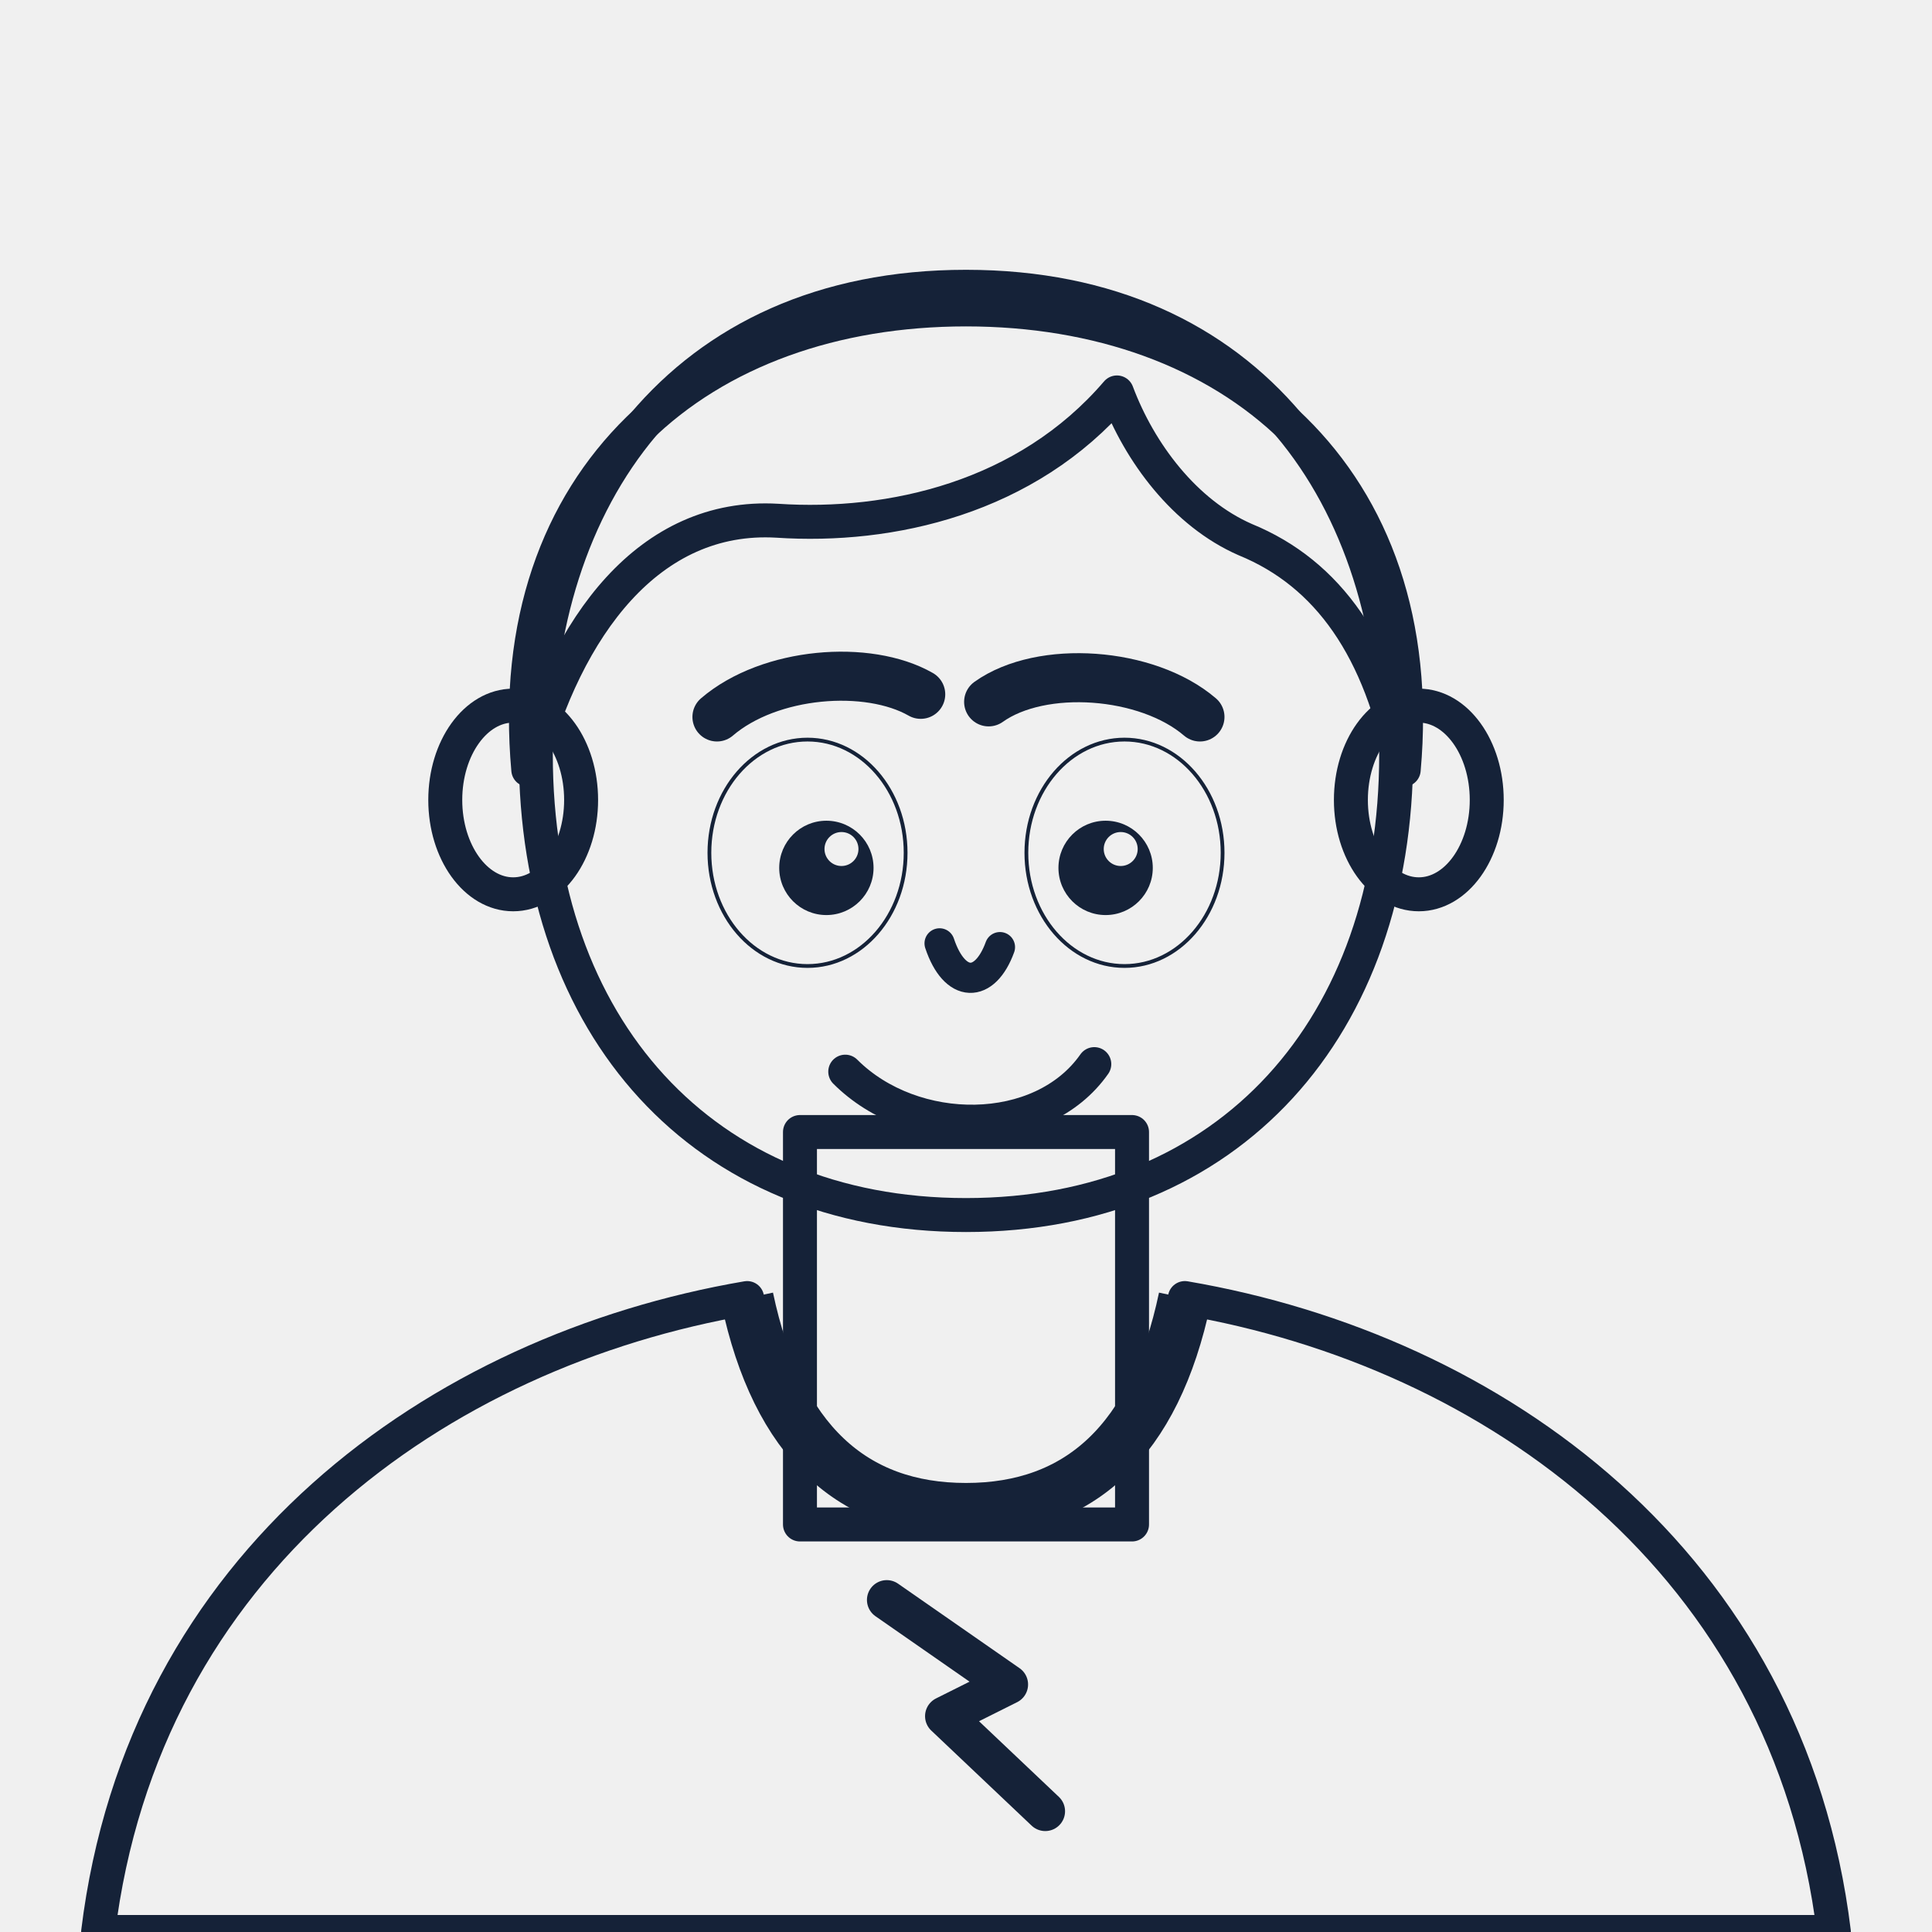
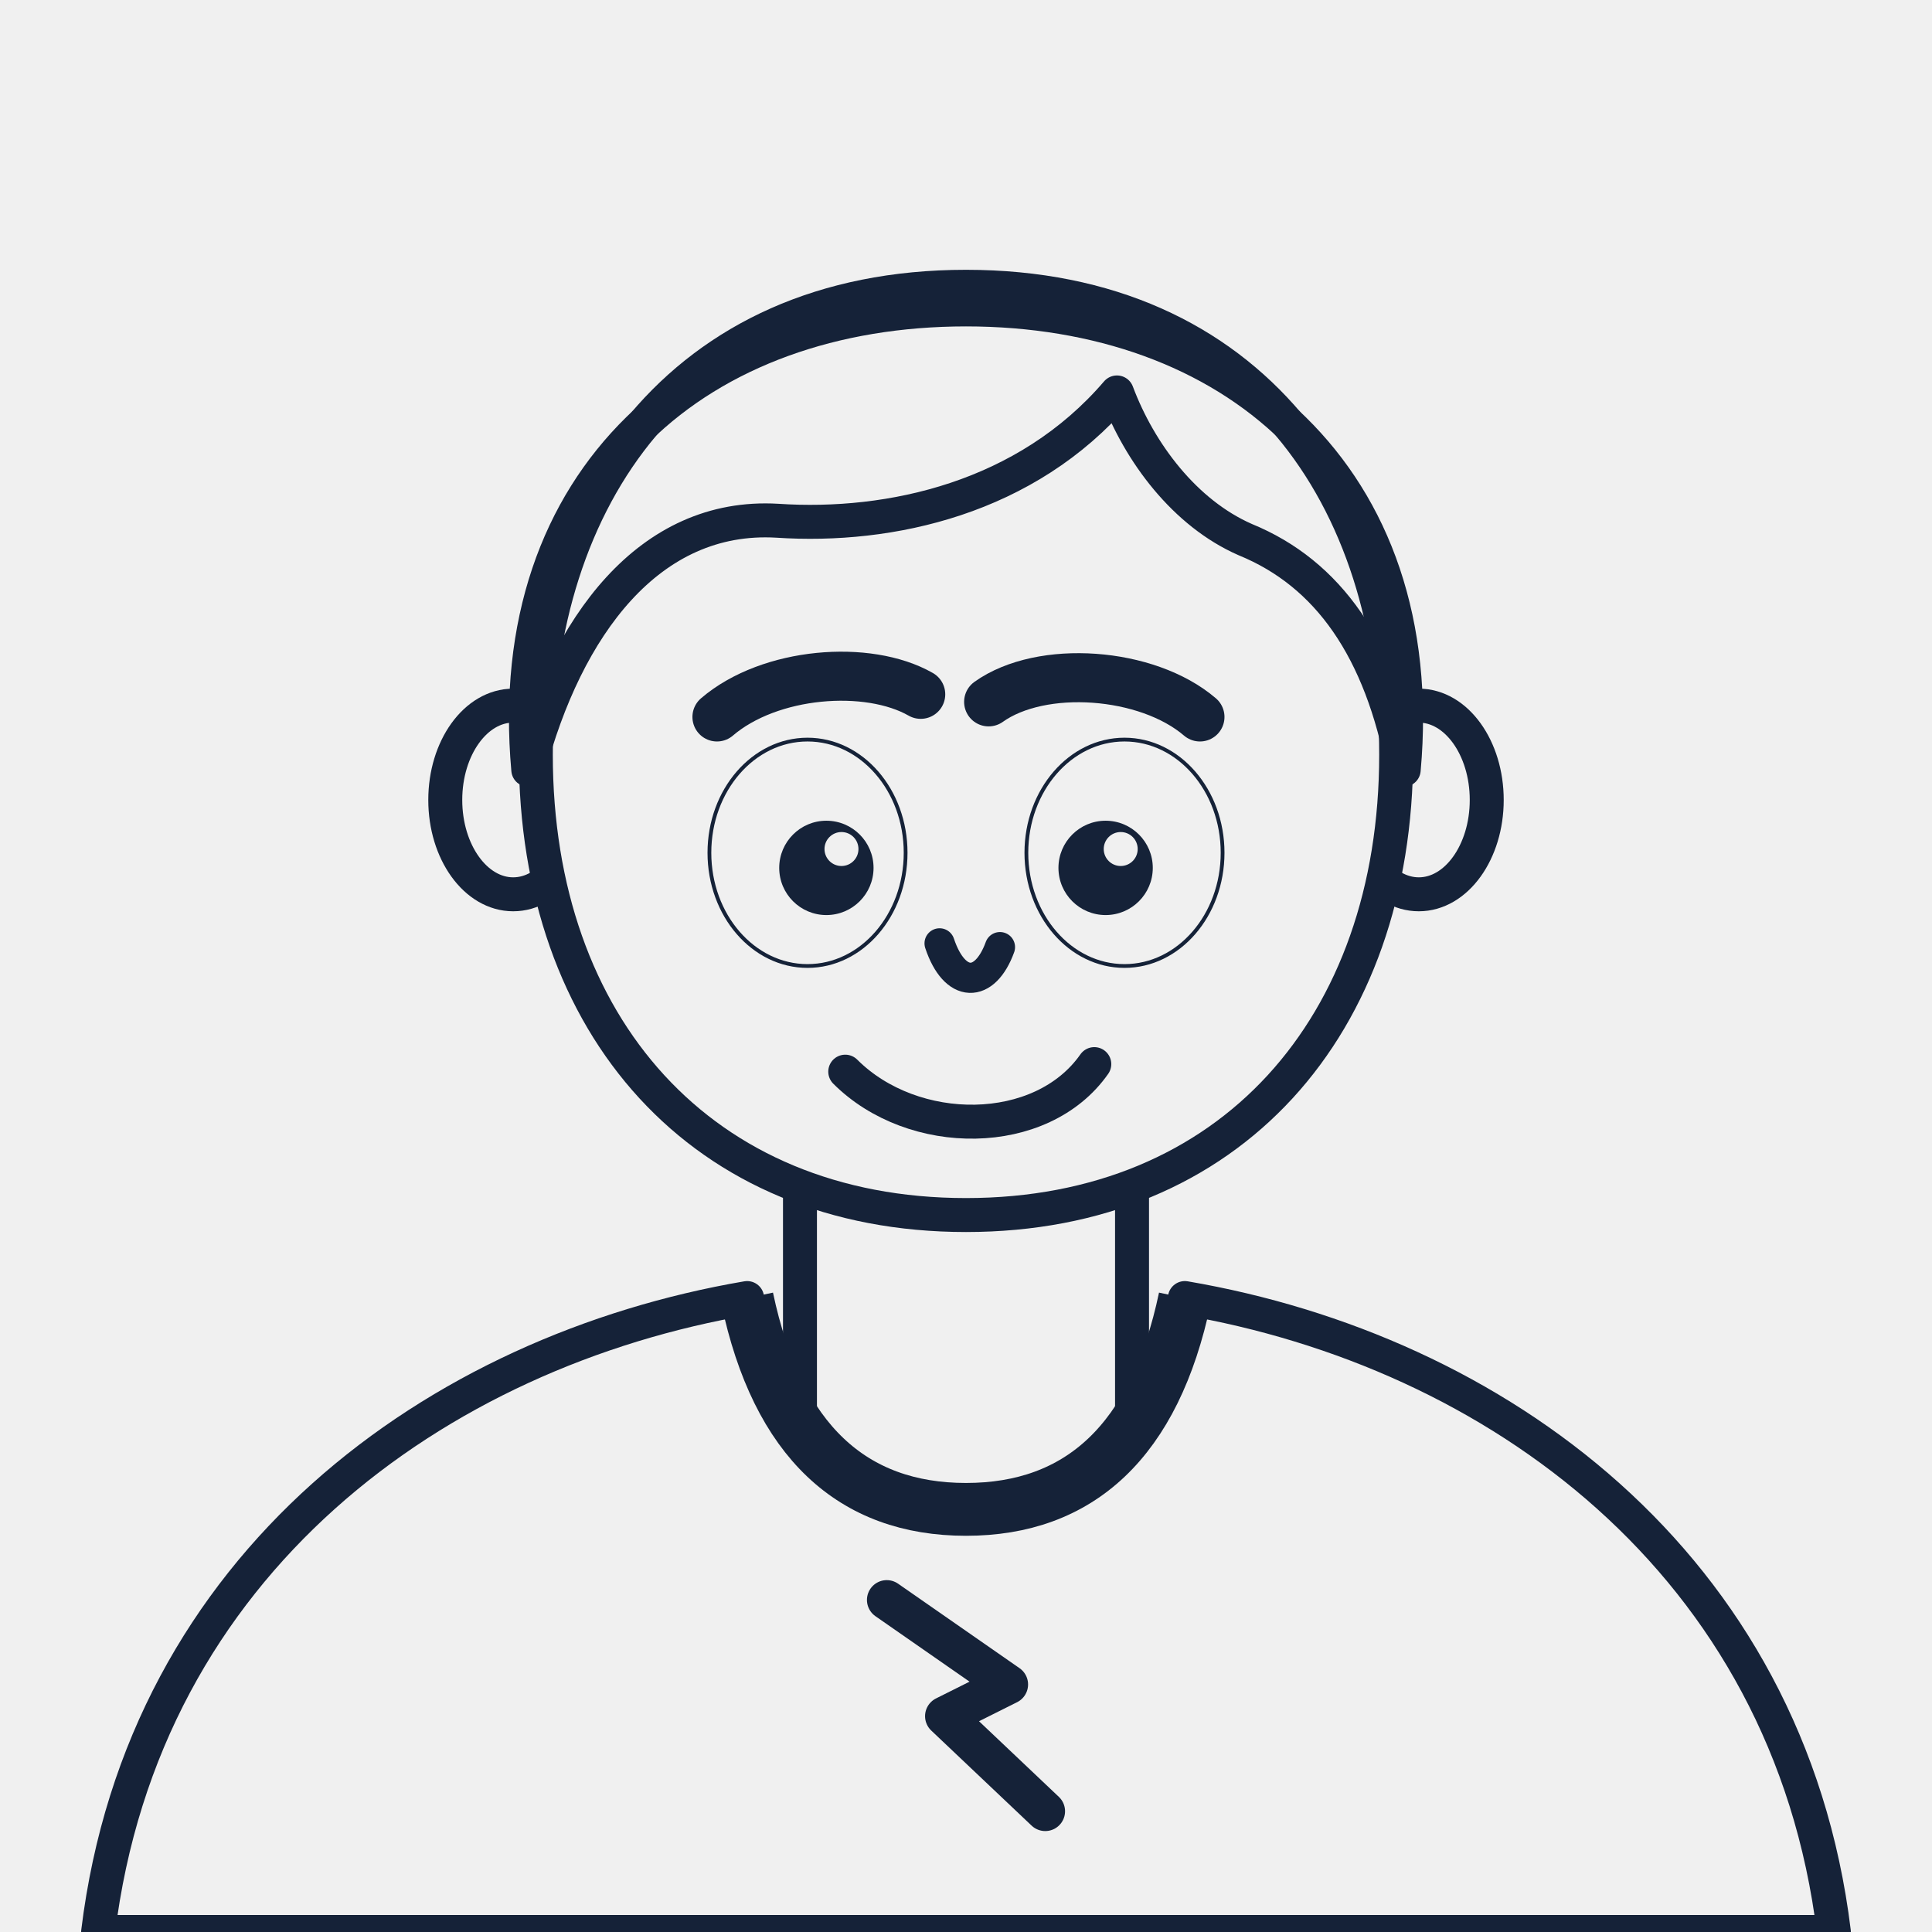
<svg xmlns="http://www.w3.org/2000/svg" viewBox="0 0 512 512" role="img" aria-labelledby="t">
  <mask id="mono" maskUnits="userSpaceOnUse" x="0" y="0" width="512" height="512">
    <g id="neck" fill="none" stroke="#FFFFFF" stroke-width="9" stroke-linejoin="round">
      <path d="M 212 300 V 404 H 300 V 300 Z" />
+     </g>
+     <g id="shirt" fill="#000000" stroke="none" stroke-width="9" stroke-linejoin="round">
+       <path d="M 26 512 C 38 414 116 358 198 344 C 206 382 226 400 256 400 C 286 400 306 382 314 344 C 396 358 474 414 486 512 Z" />
    </g>
    <g id="shirt" fill="none" stroke="#FFFFFF" stroke-width="9" stroke-linejoin="round">
      <path d="M 26 512 C 38 414 116 358 198 344 C 206 382 226 400 256 400 C 286 400 306 382 314 344 C 396 358 474 414 486 512 Z" />
    </g>
    <g id="collar" fill="none" stroke="#FFFFFF" stroke-width="14" stroke-linecap="butt">
      <path d="M 198 344 C 206 382 226 400 256 400 C 286 400 306 382 314 344" />
    </g>
    <g id="ear-l" fill="none" stroke="#FFFFFF" stroke-width="9">
      <ellipse cx="136" cy="212" rx="18" ry="25" />
    </g>
    <g id="ear-r" fill="none" stroke="#FFFFFF" stroke-width="9">
      <ellipse cx="376" cy="212" rx="18" ry="25" />
+     </g>
+     <g id="head" fill="#000000" stroke="none" stroke-width="9" stroke-linejoin="round">
+       <path d="M 256 76 C 332 76 370 132 370 200 C 370 272 326 322 256 322 C 186 322 142 272 142 200 C 142 132 180 76 256 76 Z" />
    </g>
    <g id="head" fill="none" stroke="#FFFFFF" stroke-width="9" stroke-linejoin="round">
      <path d="M 256 76 C 332 76 370 132 370 200 C 370 272 326 322 256 322 C 186 322 142 272 142 200 C 142 132 180 76 256 76 Z" />
    </g>
    <g id="hair" fill="none" stroke="#FFFFFF" stroke-width="9" stroke-linejoin="round">
      <path d="M 140 204 C 133 126 186 82 256 82 C 326 82 379 126 372 204 C 366 172 352 152 330 143 C 314 136 302 120 296 104 C 272 132 236 140 206 138 C 172 136 150 166 140 204 Z" />
    </g>
    <g id="brow-l" fill="none" stroke="#FFFFFF" stroke-width="13" stroke-linecap="round">
      <path d="M 190 190 C 204 178 230 176 244 184" />
    </g>
    <g id="brow-r" fill="none" stroke="#FFFFFF" stroke-width="13" stroke-linecap="round">
      <path d="M 262 186 C 276 176 304 178 318 190" />
    </g>
    <g id="eye-l" fill="none" stroke="#FFFFFF">
      <ellipse cx="214" cy="226" rx="26" ry="30" />
    </g>
    <g id="eye-r" fill="none" stroke="#FFFFFF">
      <ellipse cx="298" cy="226" rx="26" ry="30" />
    </g>
    <g id="pupil-l" fill="#152238">
      <circle cx="219" cy="230" r="12.5" fill="#FFFFFF" stroke="none" />
    </g>
    <g id="pupil-r" fill="#152238">
      <circle cx="293" cy="230" r="12.5" fill="#FFFFFF" stroke="none" />
    </g>
    <g id="glint-l" fill="#FFFFFF">
      <circle cx="223" cy="225" r="4.5" fill="#000000" stroke="none" />
    </g>
    <g id="glint-r" fill="#FFFFFF">
      <circle cx="297" cy="225" r="4.5" fill="#000000" stroke="none" />
    </g>
    <g id="nose" fill="none" stroke="#FFFFFF" stroke-width="8" stroke-linecap="round">
      <path d="M 249 250 C 253 262 261 262 265 251" />
    </g>
    <g id="mouth" fill="none" stroke="#FFFFFF" stroke-width="9" stroke-linecap="round">
      <path d="M 224 284 C 242 302 276 302 290 282" />
    </g>
    <g id="spark" transform="translate(211.2 407.2) scale(0.7)" fill="none" stroke="#FFFFFF">
      <path d="M 34 24 L 80 56 L 56 68 L 94 104" fill="none" stroke="#FFFFFF" stroke-width="15" stroke-linecap="round" stroke-linejoin="round" />
    </g>
  </mask>
  <rect x="0" y="0" width="512" height="512" fill="#152238" mask="url(#mono)" />
</svg>
